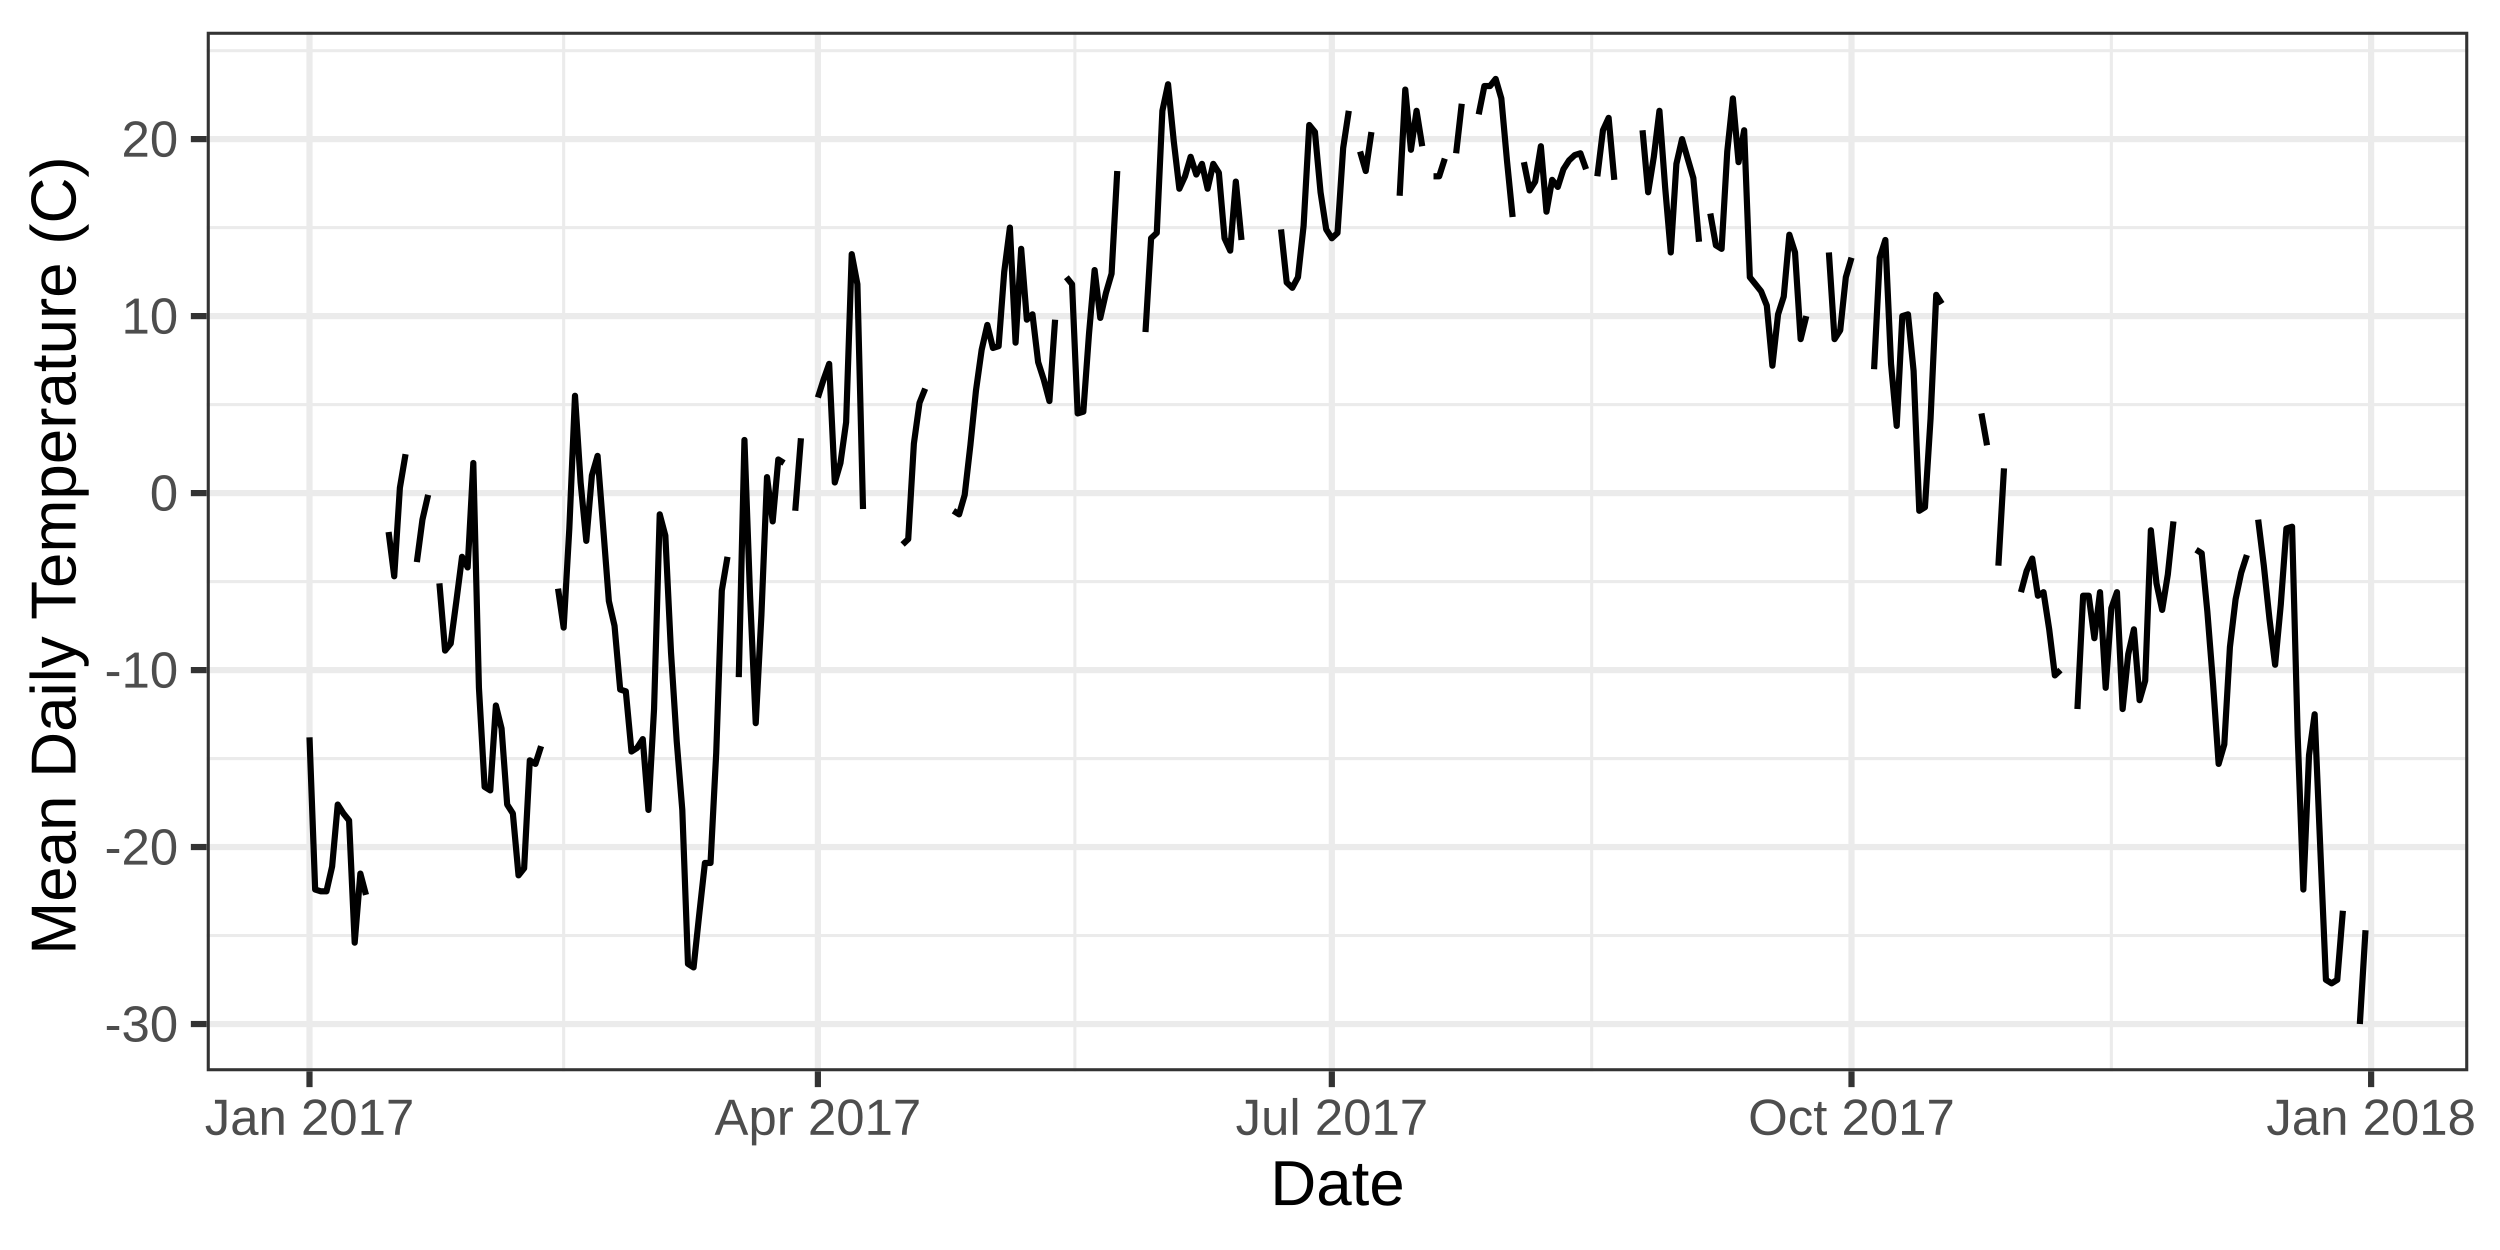
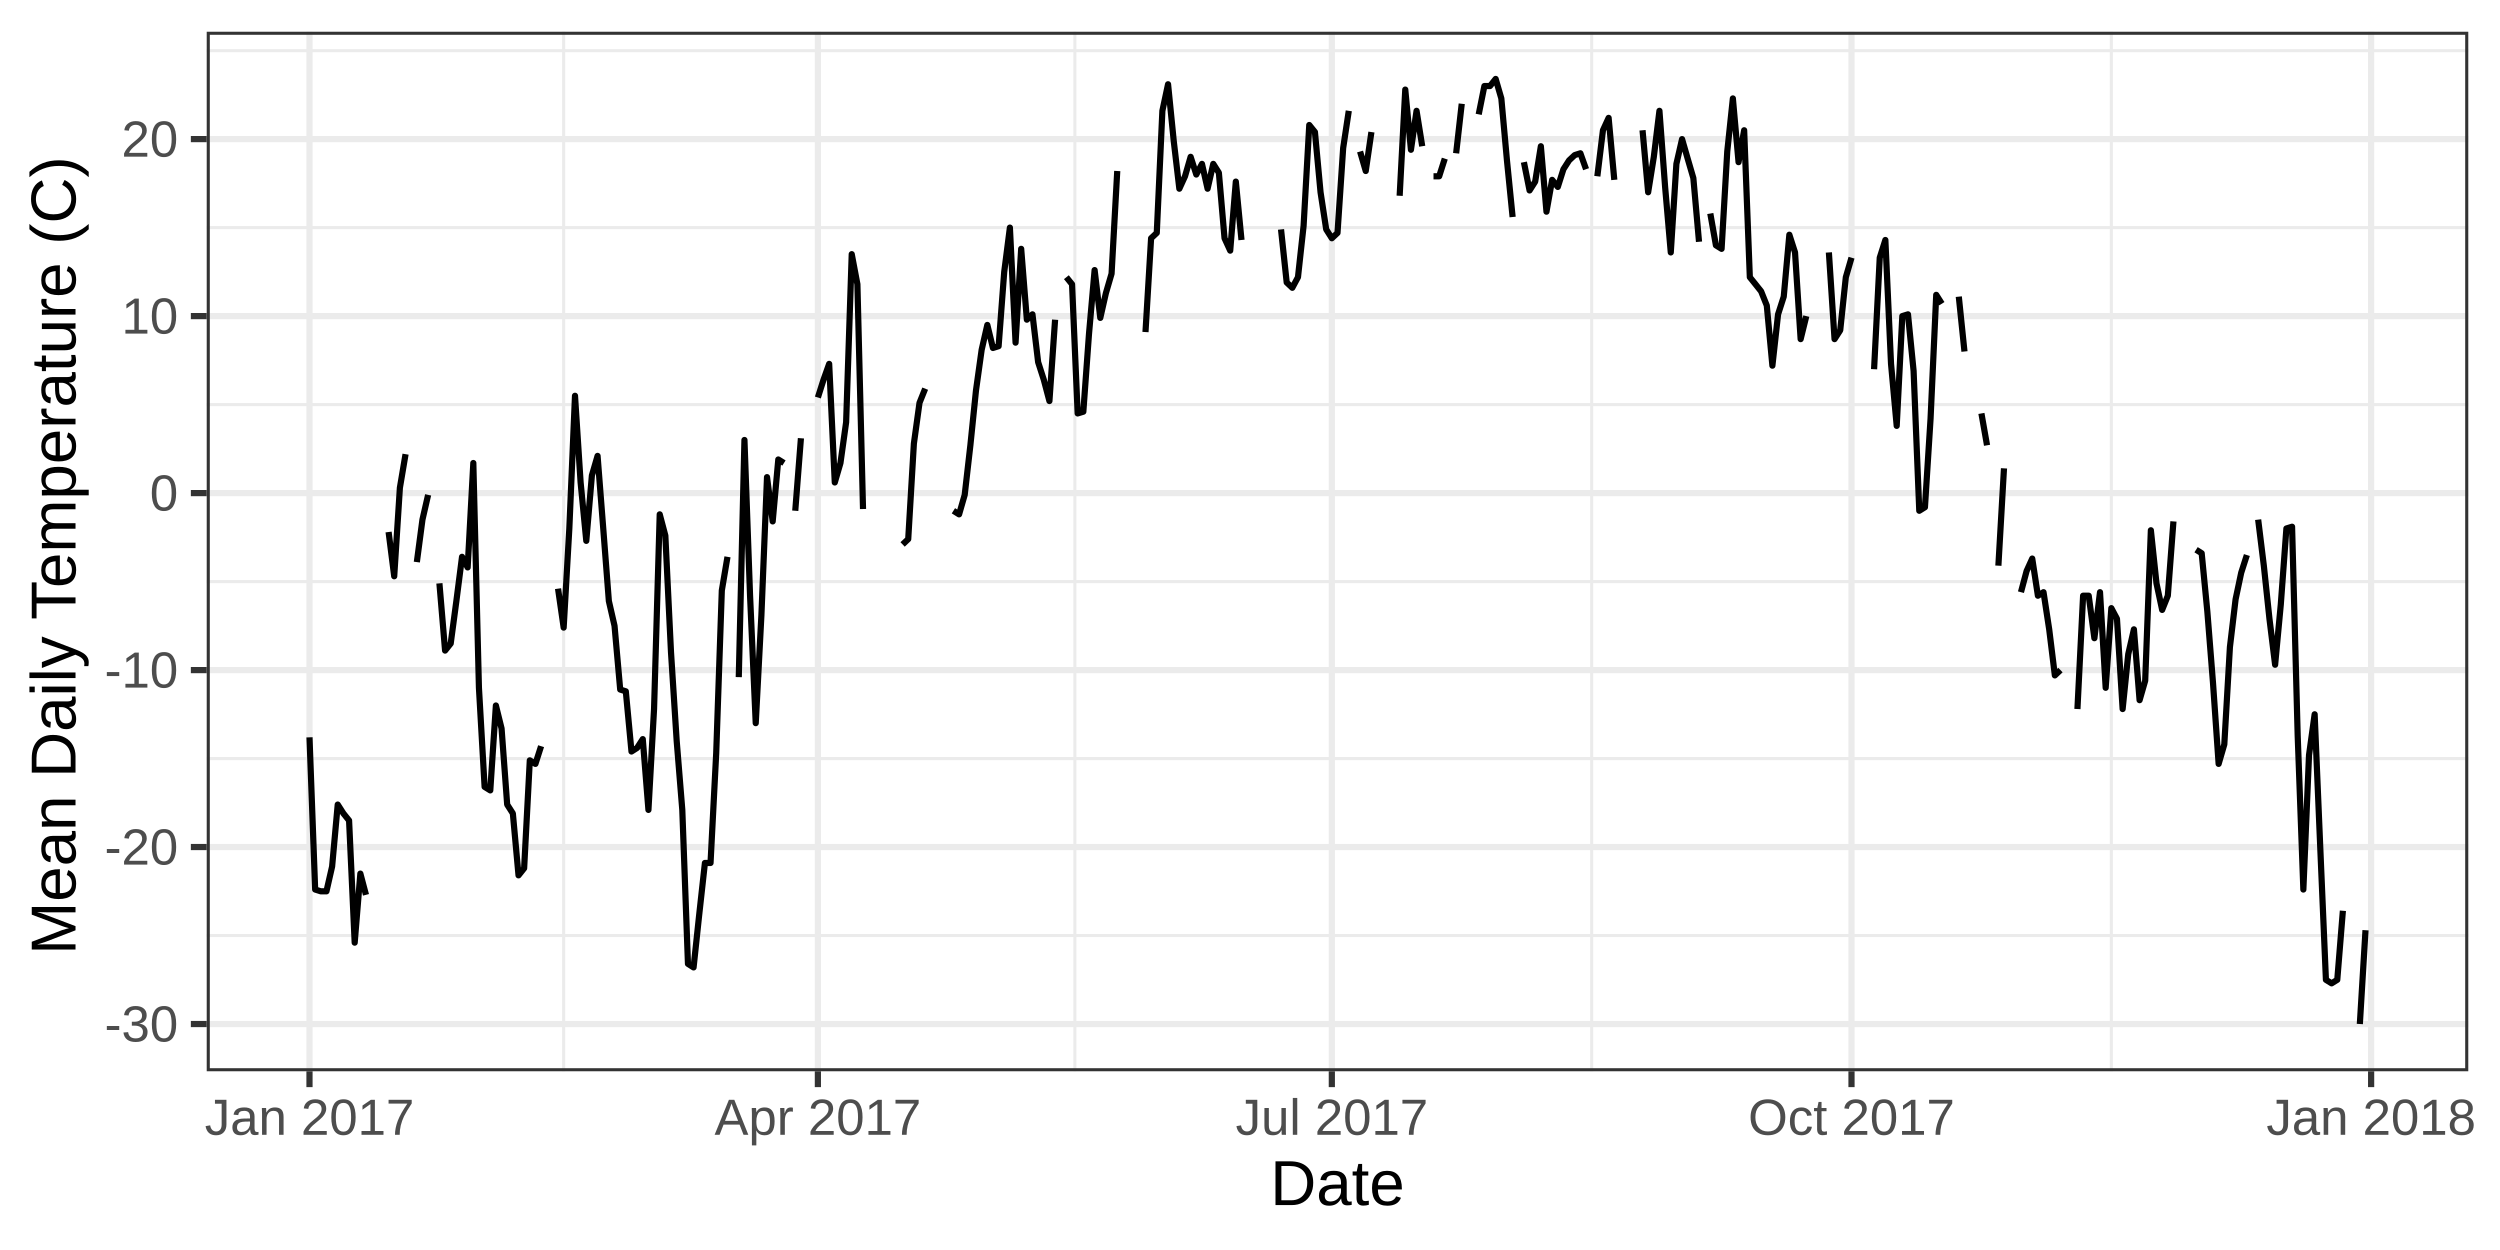
<svg xmlns="http://www.w3.org/2000/svg" viewBox="0 0 432.00 216.00">
  <defs>
    <style type="text/css">
    line, polyline, polygon, path, rect, circle {
      fill: none;
      stroke: #000000;
      stroke-linecap: round;
      stroke-linejoin: round;
      stroke-miterlimit: 10.00;
    }
  </style>
  </defs>
  <rect width="100%" height="100%" style="stroke: none; fill: #FFFFFF;" />
  <rect x="0.00" y="0.00" width="432.00" height="216.00" style="stroke-width: 1.07; stroke: #FFFFFF; fill: #FFFFFF;" />
  <defs>
    <clipPath id="cpMzUuNzJ8NDI2LjUyfDE4NS4xMnw1LjQ4">
      <rect x="35.72" y="5.48" width="390.80" height="179.64" />
    </clipPath>
  </defs>
  <rect x="35.72" y="5.48" width="390.80" height="179.64" style="stroke-width: 1.07; stroke: none; fill: #FFFFFF;" clip-path="url(#cpMzUuNzJ8NDI2LjUyfDE4NS4xMnw1LjQ4)" />
  <polyline points="35.72,161.66 426.52,161.66 " style="stroke-width: 0.53; stroke: #EBEBEB; stroke-linecap: butt;" clip-path="url(#cpMzUuNzJ8NDI2LjUyfDE4NS4xMnw1LjQ4)" />
  <polyline points="35.72,131.08 426.52,131.08 " style="stroke-width: 0.53; stroke: #EBEBEB; stroke-linecap: butt;" clip-path="url(#cpMzUuNzJ8NDI2LjUyfDE4NS4xMnw1LjQ4)" />
  <polyline points="35.72,100.50 426.52,100.50 " style="stroke-width: 0.53; stroke: #EBEBEB; stroke-linecap: butt;" clip-path="url(#cpMzUuNzJ8NDI2LjUyfDE4NS4xMnw1LjQ4)" />
  <polyline points="35.72,69.92 426.52,69.92 " style="stroke-width: 0.53; stroke: #EBEBEB; stroke-linecap: butt;" clip-path="url(#cpMzUuNzJ8NDI2LjUyfDE4NS4xMnw1LjQ4)" />
  <polyline points="35.72,39.33 426.52,39.33 " style="stroke-width: 0.53; stroke: #EBEBEB; stroke-linecap: butt;" clip-path="url(#cpMzUuNzJ8NDI2LjUyfDE4NS4xMnw1LjQ4)" />
  <polyline points="35.72,8.75 426.52,8.75 " style="stroke-width: 0.53; stroke: #EBEBEB; stroke-linecap: butt;" clip-path="url(#cpMzUuNzJ8NDI2LjUyfDE4NS4xMnw1LjQ4)" />
  <polyline points="97.40,185.12 97.40,5.48 " style="stroke-width: 0.53; stroke: #EBEBEB; stroke-linecap: butt;" clip-path="url(#cpMzUuNzJ8NDI2LjUyfDE4NS4xMnw1LjQ4)" />
  <polyline points="185.74,185.12 185.74,5.48 " style="stroke-width: 0.53; stroke: #EBEBEB; stroke-linecap: butt;" clip-path="url(#cpMzUuNzJ8NDI2LjUyfDE4NS4xMnw1LjQ4)" />
  <polyline points="275.04,185.12 275.04,5.48 " style="stroke-width: 0.53; stroke: #EBEBEB; stroke-linecap: butt;" clip-path="url(#cpMzUuNzJ8NDI2LjUyfDE4NS4xMnw1LjQ4)" />
  <polyline points="364.84,185.12 364.84,5.48 " style="stroke-width: 0.53; stroke: #EBEBEB; stroke-linecap: butt;" clip-path="url(#cpMzUuNzJ8NDI2LjUyfDE4NS4xMnw1LjQ4)" />
  <polyline points="35.72,176.95 426.52,176.95 " style="stroke-width: 1.07; stroke: #EBEBEB; stroke-linecap: butt;" clip-path="url(#cpMzUuNzJ8NDI2LjUyfDE4NS4xMnw1LjQ4)" />
  <polyline points="35.72,146.37 426.52,146.37 " style="stroke-width: 1.07; stroke: #EBEBEB; stroke-linecap: butt;" clip-path="url(#cpMzUuNzJ8NDI2LjUyfDE4NS4xMnw1LjQ4)" />
  <polyline points="35.72,115.79 426.52,115.79 " style="stroke-width: 1.07; stroke: #EBEBEB; stroke-linecap: butt;" clip-path="url(#cpMzUuNzJ8NDI2LjUyfDE4NS4xMnw1LjQ4)" />
  <polyline points="35.72,85.21 426.52,85.21 " style="stroke-width: 1.07; stroke: #EBEBEB; stroke-linecap: butt;" clip-path="url(#cpMzUuNzJ8NDI2LjUyfDE4NS4xMnw1LjQ4)" />
  <polyline points="35.72,54.62 426.52,54.62 " style="stroke-width: 1.07; stroke: #EBEBEB; stroke-linecap: butt;" clip-path="url(#cpMzUuNzJ8NDI2LjUyfDE4NS4xMnw1LjQ4)" />
  <polyline points="35.72,24.04 426.52,24.04 " style="stroke-width: 1.07; stroke: #EBEBEB; stroke-linecap: butt;" clip-path="url(#cpMzUuNzJ8NDI2LjUyfDE4NS4xMnw1LjQ4)" />
  <polyline points="53.48,185.12 53.48,5.48 " style="stroke-width: 1.07; stroke: #EBEBEB; stroke-linecap: butt;" clip-path="url(#cpMzUuNzJ8NDI2LjUyfDE4NS4xMnw1LjQ4)" />
  <polyline points="141.33,185.12 141.33,5.48 " style="stroke-width: 1.07; stroke: #EBEBEB; stroke-linecap: butt;" clip-path="url(#cpMzUuNzJ8NDI2LjUyfDE4NS4xMnw1LjQ4)" />
  <polyline points="230.14,185.12 230.14,5.48 " style="stroke-width: 1.07; stroke: #EBEBEB; stroke-linecap: butt;" clip-path="url(#cpMzUuNzJ8NDI2LjUyfDE4NS4xMnw1LjQ4)" />
  <polyline points="319.94,185.12 319.94,5.48 " style="stroke-width: 1.07; stroke: #EBEBEB; stroke-linecap: butt;" clip-path="url(#cpMzUuNzJ8NDI2LjUyfDE4NS4xMnw1LjQ4)" />
  <polyline points="409.73,185.12 409.73,5.48 " style="stroke-width: 1.07; stroke: #EBEBEB; stroke-linecap: butt;" clip-path="url(#cpMzUuNzJ8NDI2LjUyfDE4NS4xMnw1LjQ4)" />
  <polyline points="53.48,127.41 54.46,153.71 55.44,154.02 56.41,154.02 57.39,149.73 58.36,139.03 59.34,140.56 60.32,141.78 61.29,162.89 62.27,150.96 63.24,154.63 " style="stroke-width: 1.07; stroke-linecap: butt;" clip-path="url(#cpMzUuNzJ8NDI2LjUyfDE4NS4xMnw1LjQ4)" />
  <polyline points="67.15,91.93 68.12,99.58 69.10,84.29 70.08,78.48 " style="stroke-width: 1.07; stroke-linecap: butt;" clip-path="url(#cpMzUuNzJ8NDI2LjUyfDE4NS4xMnw1LjQ4)" />
  <polyline points="72.03,97.13 73.00,89.79 73.98,85.51 " style="stroke-width: 1.07; stroke-linecap: butt;" clip-path="url(#cpMzUuNzJ8NDI2LjUyfDE4NS4xMnw1LjQ4)" />
  <polyline points="75.93,100.80 76.91,112.42 77.88,111.20 78.86,103.86 79.84,96.22 80.81,98.05 81.79,80.01 82.76,118.85 83.74,135.97 84.72,136.58 85.69,121.91 86.67,125.88 87.64,139.03 88.62,140.56 89.60,151.26 90.57,150.04 91.55,131.39 92.52,132.00 93.50,128.94 " style="stroke-width: 1.07; stroke-linecap: butt;" clip-path="url(#cpMzUuNzJ8NDI2LjUyfDE4NS4xMnw1LjQ4)" />
  <polyline points="96.43,101.72 97.40,108.45 98.38,91.32 99.36,68.39 100.33,83.37 101.31,93.46 102.28,82.15 103.26,78.78 104.24,91.32 105.21,103.86 106.19,108.14 107.17,119.15 108.14,119.46 109.12,129.86 110.09,129.24 111.07,127.72 112.05,139.95 113.02,122.52 114.00,88.88 114.97,92.55 115.95,112.73 116.93,128.02 117.90,139.95 118.88,166.55 119.85,167.17 120.83,157.99 121.81,149.12 122.78,149.12 123.76,130.16 124.73,102.03 125.71,96.22 " style="stroke-width: 1.07; stroke-linecap: butt;" clip-path="url(#cpMzUuNzJ8NDI2LjUyfDE4NS4xMnw1LjQ4)" />
  <polyline points="127.66,117.01 128.64,76.03 129.61,102.94 130.59,124.96 131.57,106.31 132.54,82.45 133.52,90.10 134.49,79.40 135.47,80.01 " style="stroke-width: 1.07; stroke-linecap: butt;" clip-path="url(#cpMzUuNzJ8NDI2LjUyfDE4NS4xMnw1LjQ4)" />
  <polyline points="137.42,88.26 138.40,75.73 " style="stroke-width: 1.07; stroke-linecap: butt;" clip-path="url(#cpMzUuNzJ8NDI2LjUyfDE4NS4xMnw1LjQ4)" />
  <polyline points="141.33,68.69 142.30,65.63 143.28,62.88 144.25,83.37 145.23,80.01 146.21,72.97 147.18,43.92 148.16,49.12 149.13,87.96 " style="stroke-width: 1.07; stroke-linecap: butt;" clip-path="url(#cpMzUuNzJ8NDI2LjUyfDE4NS4xMnw1LjQ4)" />
  <polyline points="155.97,94.08 156.94,93.16 157.92,76.64 158.89,69.61 159.87,67.16 " style="stroke-width: 1.07; stroke-linecap: butt;" clip-path="url(#cpMzUuNzJ8NDI2LjUyfDE4NS4xMnw1LjQ4)" />
  <polyline points="164.75,88.26 165.73,88.88 166.70,85.51 167.68,76.95 168.65,67.47 169.63,60.44 170.61,56.15 171.58,60.13 172.56,59.82 173.53,46.98 174.51,39.33 175.49,59.21 176.46,43.00 177.44,55.24 178.41,54.32 179.39,62.58 180.37,65.63 181.34,69.30 182.32,55.24 " style="stroke-width: 1.07; stroke-linecap: butt;" clip-path="url(#cpMzUuNzJ8NDI2LjUyfDE4NS4xMnw1LjQ4)" />
  <polyline points="184.27,47.90 185.25,49.12 186.22,71.44 187.20,71.14 188.18,57.68 189.15,46.67 190.13,54.93 191.10,50.65 192.08,47.29 193.06,29.55 " style="stroke-width: 1.07; stroke-linecap: butt;" clip-path="url(#cpMzUuNzJ8NDI2LjUyfDE4NS4xMnw1LjQ4)" />
  <polyline points="197.94,57.38 198.91,41.17 199.89,40.25 200.86,19.15 201.84,14.56 202.82,24.35 203.79,32.61 204.77,30.46 205.74,27.10 206.72,30.16 207.70,28.32 208.67,32.61 209.65,28.32 210.62,29.85 211.60,41.17 212.58,43.31 213.55,31.38 214.53,41.47 " style="stroke-width: 1.07; stroke-linecap: butt;" clip-path="url(#cpMzUuNzJ8NDI2LjUyfDE4NS4xMnw1LjQ4)" />
  <polyline points="221.36,39.64 222.34,48.81 223.31,49.73 224.29,47.90 225.26,39.03 226.24,21.60 227.22,22.82 228.19,33.22 229.17,39.64 230.14,41.17 231.12,40.25 232.10,25.57 233.07,19.15 " style="stroke-width: 1.07; stroke-linecap: butt;" clip-path="url(#cpMzUuNzJ8NDI2LjUyfDE4NS4xMnw1LjQ4)" />
  <polyline points="235.02,26.18 236.00,29.55 236.98,22.82 " style="stroke-width: 1.07; stroke-linecap: butt;" clip-path="url(#cpMzUuNzJ8NDI2LjUyfDE4NS4xMnw1LjQ4)" />
  <polyline points="241.86,33.83 242.83,15.48 243.81,25.88 244.78,19.15 245.76,25.27 " style="stroke-width: 1.07; stroke-linecap: butt;" clip-path="url(#cpMzUuNzJ8NDI2LjUyfDE4NS4xMnw1LjQ4)" />
  <polyline points="247.71,30.46 248.69,30.46 249.66,27.41 " style="stroke-width: 1.07; stroke-linecap: butt;" clip-path="url(#cpMzUuNzJ8NDI2LjUyfDE4NS4xMnw1LjQ4)" />
  <polyline points="251.62,26.49 252.59,17.93 " style="stroke-width: 1.07; stroke-linecap: butt;" clip-path="url(#cpMzUuNzJ8NDI2LjUyfDE4NS4xMnw1LjQ4)" />
  <polyline points="255.52,19.76 256.50,14.87 257.47,14.87 258.45,13.64 259.43,17.01 260.40,27.71 261.38,37.50 " style="stroke-width: 1.07; stroke-linecap: butt;" clip-path="url(#cpMzUuNzJ8NDI2LjUyfDE4NS4xMnw1LjQ4)" />
  <polyline points="263.33,28.02 264.31,32.91 265.28,31.38 266.26,25.27 267.23,36.58 268.21,31.08 269.19,32.30 270.16,29.24 271.14,27.71 272.11,26.80 273.09,26.49 274.07,29.24 " style="stroke-width: 1.07; stroke-linecap: butt;" clip-path="url(#cpMzUuNzJ8NDI2LjUyfDE4NS4xMnw1LjQ4)" />
  <polyline points="276.02,30.46 276.99,22.51 277.97,20.37 278.95,31.08 " style="stroke-width: 1.07; stroke-linecap: butt;" clip-path="url(#cpMzUuNzJ8NDI2LjUyfDE4NS4xMnw1LjQ4)" />
  <polyline points="283.83,22.51 284.80,33.22 285.78,27.10 286.75,19.15 287.73,32.30 288.71,43.62 289.68,28.32 290.66,24.04 291.63,27.41 292.61,30.77 293.59,41.78 " style="stroke-width: 1.07; stroke-linecap: butt;" clip-path="url(#cpMzUuNzJ8NDI2LjUyfDE4NS4xMnw1LjQ4)" />
  <polyline points="295.54,36.89 296.51,42.39 297.49,43.00 298.47,26.18 299.44,17.01 300.42,28.02 301.39,22.51 302.37,47.90 303.35,49.12 304.32,50.34 305.30,52.79 306.27,63.19 307.25,54.32 308.23,51.26 309.20,40.56 310.18,43.62 311.15,58.60 312.13,54.62 " style="stroke-width: 1.07; stroke-linecap: butt;" clip-path="url(#cpMzUuNzJ8NDI2LjUyfDE4NS4xMnw1LjQ4)" />
  <polyline points="316.03,43.62 317.01,58.60 317.99,57.07 318.96,47.90 319.94,44.53 " style="stroke-width: 1.07; stroke-linecap: butt;" clip-path="url(#cpMzUuNzJ8NDI2LjUyfDE4NS4xMnw1LjQ4)" />
  <polyline points="323.84,63.80 324.82,44.53 325.79,41.47 326.77,62.88 327.75,73.59 328.72,54.62 329.70,54.32 330.67,64.11 331.65,88.26 332.63,87.65 333.60,72.36 334.58,50.95 335.55,52.48 " style="stroke-width: 1.07; stroke-linecap: butt;" clip-path="url(#cpMzUuNzJ8NDI2LjUyfDE4NS4xMnw1LjQ4)" />
+   <polyline points="338.48,51.26 339.46,60.74 " style="stroke-width: 1.07; stroke-linecap: butt;" clip-path="url(#cpMzUuNzJ8NDI2LjUyfDE4NS4xMnw1LjQ4)" />
  <polyline points="342.39,71.44 343.36,76.95 " style="stroke-width: 1.07; stroke-linecap: butt;" clip-path="url(#cpMzUuNzJ8NDI2LjUyfDE4NS4xMnw1LjQ4)" />
  <polyline points="345.32,97.75 346.29,80.93 " style="stroke-width: 1.07; stroke-linecap: butt;" clip-path="url(#cpMzUuNzJ8NDI2LjUyfDE4NS4xMnw1LjQ4)" />
  <polyline points="349.22,102.33 350.20,98.66 351.17,96.52 352.15,102.94 353.12,102.33 354.10,108.75 355.08,116.71 356.05,115.79 " style="stroke-width: 1.07; stroke-linecap: butt;" clip-path="url(#cpMzUuNzJ8NDI2LjUyfDE4NS4xMnw1LjQ4)" />
-   <polyline points="358.98,122.52 359.96,102.94 360.93,102.94 361.91,110.28 362.88,102.33 363.86,118.85 364.84,105.09 365.81,102.33 366.79,122.52 367.76,113.04 368.74,108.75 369.72,120.99 370.69,117.62 371.67,91.63 372.64,100.80 373.62,105.39 374.60,99.27 375.57,90.10 " style="stroke-width: 1.07; stroke-linecap: butt;" clip-path="url(#cpMzUuNzJ8NDI2LjUyfDE4NS4xMnw1LjQ4)" />
+   <polyline points="358.98,122.52 359.96,102.94 360.93,102.94 361.91,110.28 362.88,102.33 363.86,118.85 364.84,105.09 365.81,106.92 366.79,122.52 367.76,113.04 368.74,108.75 369.72,120.99 370.69,117.62 371.67,91.63 372.64,100.80 373.62,105.39 374.60,102.94 375.57,90.10 " style="stroke-width: 1.07; stroke-linecap: butt;" clip-path="url(#cpMzUuNzJ8NDI2LjUyfDE4NS4xMnw1LjQ4)" />
  <polyline points="379.48,94.99 380.45,95.60 381.43,105.70 382.40,117.93 383.38,132.00 384.36,128.63 385.33,111.81 386.31,103.56 387.28,98.97 388.26,95.91 " style="stroke-width: 1.07; stroke-linecap: butt;" clip-path="url(#cpMzUuNzJ8NDI2LjUyfDE4NS4xMnw1LjQ4)" />
  <polyline points="390.21,89.79 391.19,97.75 392.16,106.92 393.14,114.87 394.12,104.47 395.09,91.32 396.07,91.02 397.04,127.10 398.02,153.71 399.00,130.47 399.97,123.43 400.95,146.68 401.92,169.31 402.90,169.92 403.88,169.31 404.85,157.38 " style="stroke-width: 1.07; stroke-linecap: butt;" clip-path="url(#cpMzUuNzJ8NDI2LjUyfDE4NS4xMnw1LjQ4)" />
  <polyline points="407.78,176.95 408.76,160.74 " style="stroke-width: 1.07; stroke-linecap: butt;" clip-path="url(#cpMzUuNzJ8NDI2LjUyfDE4NS4xMnw1LjQ4)" />
  <rect x="35.72" y="5.48" width="390.80" height="179.64" style="stroke-width: 1.07; stroke: #333333;" clip-path="url(#cpMzUuNzJ8NDI2LjUyfDE4NS4xMnw1LjQ4)" />
  <defs>
    <clipPath id="cpMC4wMHw0MzIuMDB8MjE2LjAwfDAuMDA=">
      <rect x="0.00" y="0.00" width="432.00" height="216.00" />
    </clipPath>
  </defs>
  <g clip-path="url(#cpMC4wMHw0MzIuMDB8MjE2LjAwfDAuMDA=)">
    <text x="18.07" y="179.98" style="font-size: 8.80px; fill: #4D4D4D; font-family: Arimo;" textLength="12.72px" lengthAdjust="spacingAndGlyphs">-30</text>
  </g>
  <g clip-path="url(#cpMC4wMHw0MzIuMDB8MjE2LjAwfDAuMDA=)">
    <text x="18.07" y="149.40" style="font-size: 8.80px; fill: #4D4D4D; font-family: Arimo;" textLength="12.72px" lengthAdjust="spacingAndGlyphs">-20</text>
  </g>
  <g clip-path="url(#cpMC4wMHw0MzIuMDB8MjE2LjAwfDAuMDA=)">
    <text x="18.07" y="118.82" style="font-size: 8.80px; fill: #4D4D4D; font-family: Arimo;" textLength="12.72px" lengthAdjust="spacingAndGlyphs">-10</text>
  </g>
  <g clip-path="url(#cpMC4wMHw0MzIuMDB8MjE2LjAwfDAuMDA=)">
    <text x="25.89" y="88.23" style="font-size: 8.80px; fill: #4D4D4D; font-family: Arimo;" textLength="4.89px" lengthAdjust="spacingAndGlyphs">0</text>
  </g>
  <g clip-path="url(#cpMC4wMHw0MzIuMDB8MjE2LjAwfDAuMDA=)">
    <text x="21.00" y="57.65" style="font-size: 8.80px; fill: #4D4D4D; font-family: Arimo;" textLength="9.79px" lengthAdjust="spacingAndGlyphs">10</text>
  </g>
  <g clip-path="url(#cpMC4wMHw0MzIuMDB8MjE2LjAwfDAuMDA=)">
    <text x="21.00" y="27.07" style="font-size: 8.80px; fill: #4D4D4D; font-family: Arimo;" textLength="9.79px" lengthAdjust="spacingAndGlyphs">20</text>
  </g>
  <polyline points="32.98,176.95 35.72,176.95 " style="stroke-width: 1.07; stroke: #333333; stroke-linecap: butt;" clip-path="url(#cpMC4wMHw0MzIuMDB8MjE2LjAwfDAuMDA=)" />
  <polyline points="32.98,146.37 35.72,146.37 " style="stroke-width: 1.07; stroke: #333333; stroke-linecap: butt;" clip-path="url(#cpMC4wMHw0MzIuMDB8MjE2LjAwfDAuMDA=)" />
  <polyline points="32.98,115.79 35.72,115.79 " style="stroke-width: 1.07; stroke: #333333; stroke-linecap: butt;" clip-path="url(#cpMC4wMHw0MzIuMDB8MjE2LjAwfDAuMDA=)" />
  <polyline points="32.98,85.21 35.72,85.21 " style="stroke-width: 1.07; stroke: #333333; stroke-linecap: butt;" clip-path="url(#cpMC4wMHw0MzIuMDB8MjE2LjAwfDAuMDA=)" />
  <polyline points="32.98,54.62 35.72,54.62 " style="stroke-width: 1.07; stroke: #333333; stroke-linecap: butt;" clip-path="url(#cpMC4wMHw0MzIuMDB8MjE2LjAwfDAuMDA=)" />
  <polyline points="32.98,24.04 35.72,24.04 " style="stroke-width: 1.07; stroke: #333333; stroke-linecap: butt;" clip-path="url(#cpMC4wMHw0MzIuMDB8MjE2LjAwfDAuMDA=)" />
  <polyline points="53.48,187.86 53.48,185.12 " style="stroke-width: 1.07; stroke: #333333; stroke-linecap: butt;" clip-path="url(#cpMC4wMHw0MzIuMDB8MjE2LjAwfDAuMDA=)" />
  <polyline points="141.33,187.86 141.33,185.12 " style="stroke-width: 1.07; stroke: #333333; stroke-linecap: butt;" clip-path="url(#cpMC4wMHw0MzIuMDB8MjE2LjAwfDAuMDA=)" />
  <polyline points="230.14,187.86 230.14,185.12 " style="stroke-width: 1.07; stroke: #333333; stroke-linecap: butt;" clip-path="url(#cpMC4wMHw0MzIuMDB8MjE2LjAwfDAuMDA=)" />
  <polyline points="319.94,187.86 319.94,185.12 " style="stroke-width: 1.07; stroke: #333333; stroke-linecap: butt;" clip-path="url(#cpMC4wMHw0MzIuMDB8MjE2LjAwfDAuMDA=)" />
  <polyline points="409.73,187.86 409.73,185.12 " style="stroke-width: 1.07; stroke: #333333; stroke-linecap: butt;" clip-path="url(#cpMC4wMHw0MzIuMDB8MjE2LjAwfDAuMDA=)" />
  <g clip-path="url(#cpMC4wMHw0MzIuMDB8MjE2LjAwfDAuMDA=)">
    <text x="35.38" y="196.10" style="font-size: 8.80px; fill: #4D4D4D; font-family: Arimo;" textLength="36.21px" lengthAdjust="spacingAndGlyphs">Jan 2017</text>
  </g>
  <g clip-path="url(#cpMC4wMHw0MzIuMDB8MjE2LjAwfDAuMDA=)">
    <text x="123.47" y="196.10" style="font-size: 8.80px; fill: #4D4D4D; font-family: Arimo;" textLength="35.72px" lengthAdjust="spacingAndGlyphs">Apr 2017</text>
  </g>
  <g clip-path="url(#cpMC4wMHw0MzIuMDB8MjE2LjAwfDAuMDA=)">
    <text x="213.51" y="196.10" style="font-size: 8.80px; fill: #4D4D4D; font-family: Arimo;" textLength="33.27px" lengthAdjust="spacingAndGlyphs">Jul 2017</text>
  </g>
  <g clip-path="url(#cpMC4wMHw0MzIuMDB8MjE2LjAwfDAuMDA=)">
    <text x="302.08" y="196.10" style="font-size: 8.80px; fill: #4D4D4D; font-family: Arimo;" textLength="35.71px" lengthAdjust="spacingAndGlyphs">Oct 2017</text>
  </g>
  <g clip-path="url(#cpMC4wMHw0MzIuMDB8MjE2LjAwfDAuMDA=)">
    <text x="391.63" y="196.10" style="font-size: 8.80px; fill: #4D4D4D; font-family: Arimo;" textLength="36.21px" lengthAdjust="spacingAndGlyphs">Jan 2018</text>
  </g>
  <g clip-path="url(#cpMC4wMHw0MzIuMDB8MjE2LjAwfDAuMDA=)">
    <text x="219.50" y="208.24" style="font-size: 11.00px; font-family: Arimo;" textLength="23.24px" lengthAdjust="spacingAndGlyphs">Date</text>
  </g>
  <g clip-path="url(#cpMC4wMHw0MzIuMDB8MjE2LjAwfDAuMDA=)">
    <text transform="translate(13.05,164.99) rotate(-90)" style="font-size: 11.00px; font-family: Arimo;" textLength="139.37px" lengthAdjust="spacingAndGlyphs">Mean Daily Temperature (C)</text>
  </g>
</svg>
